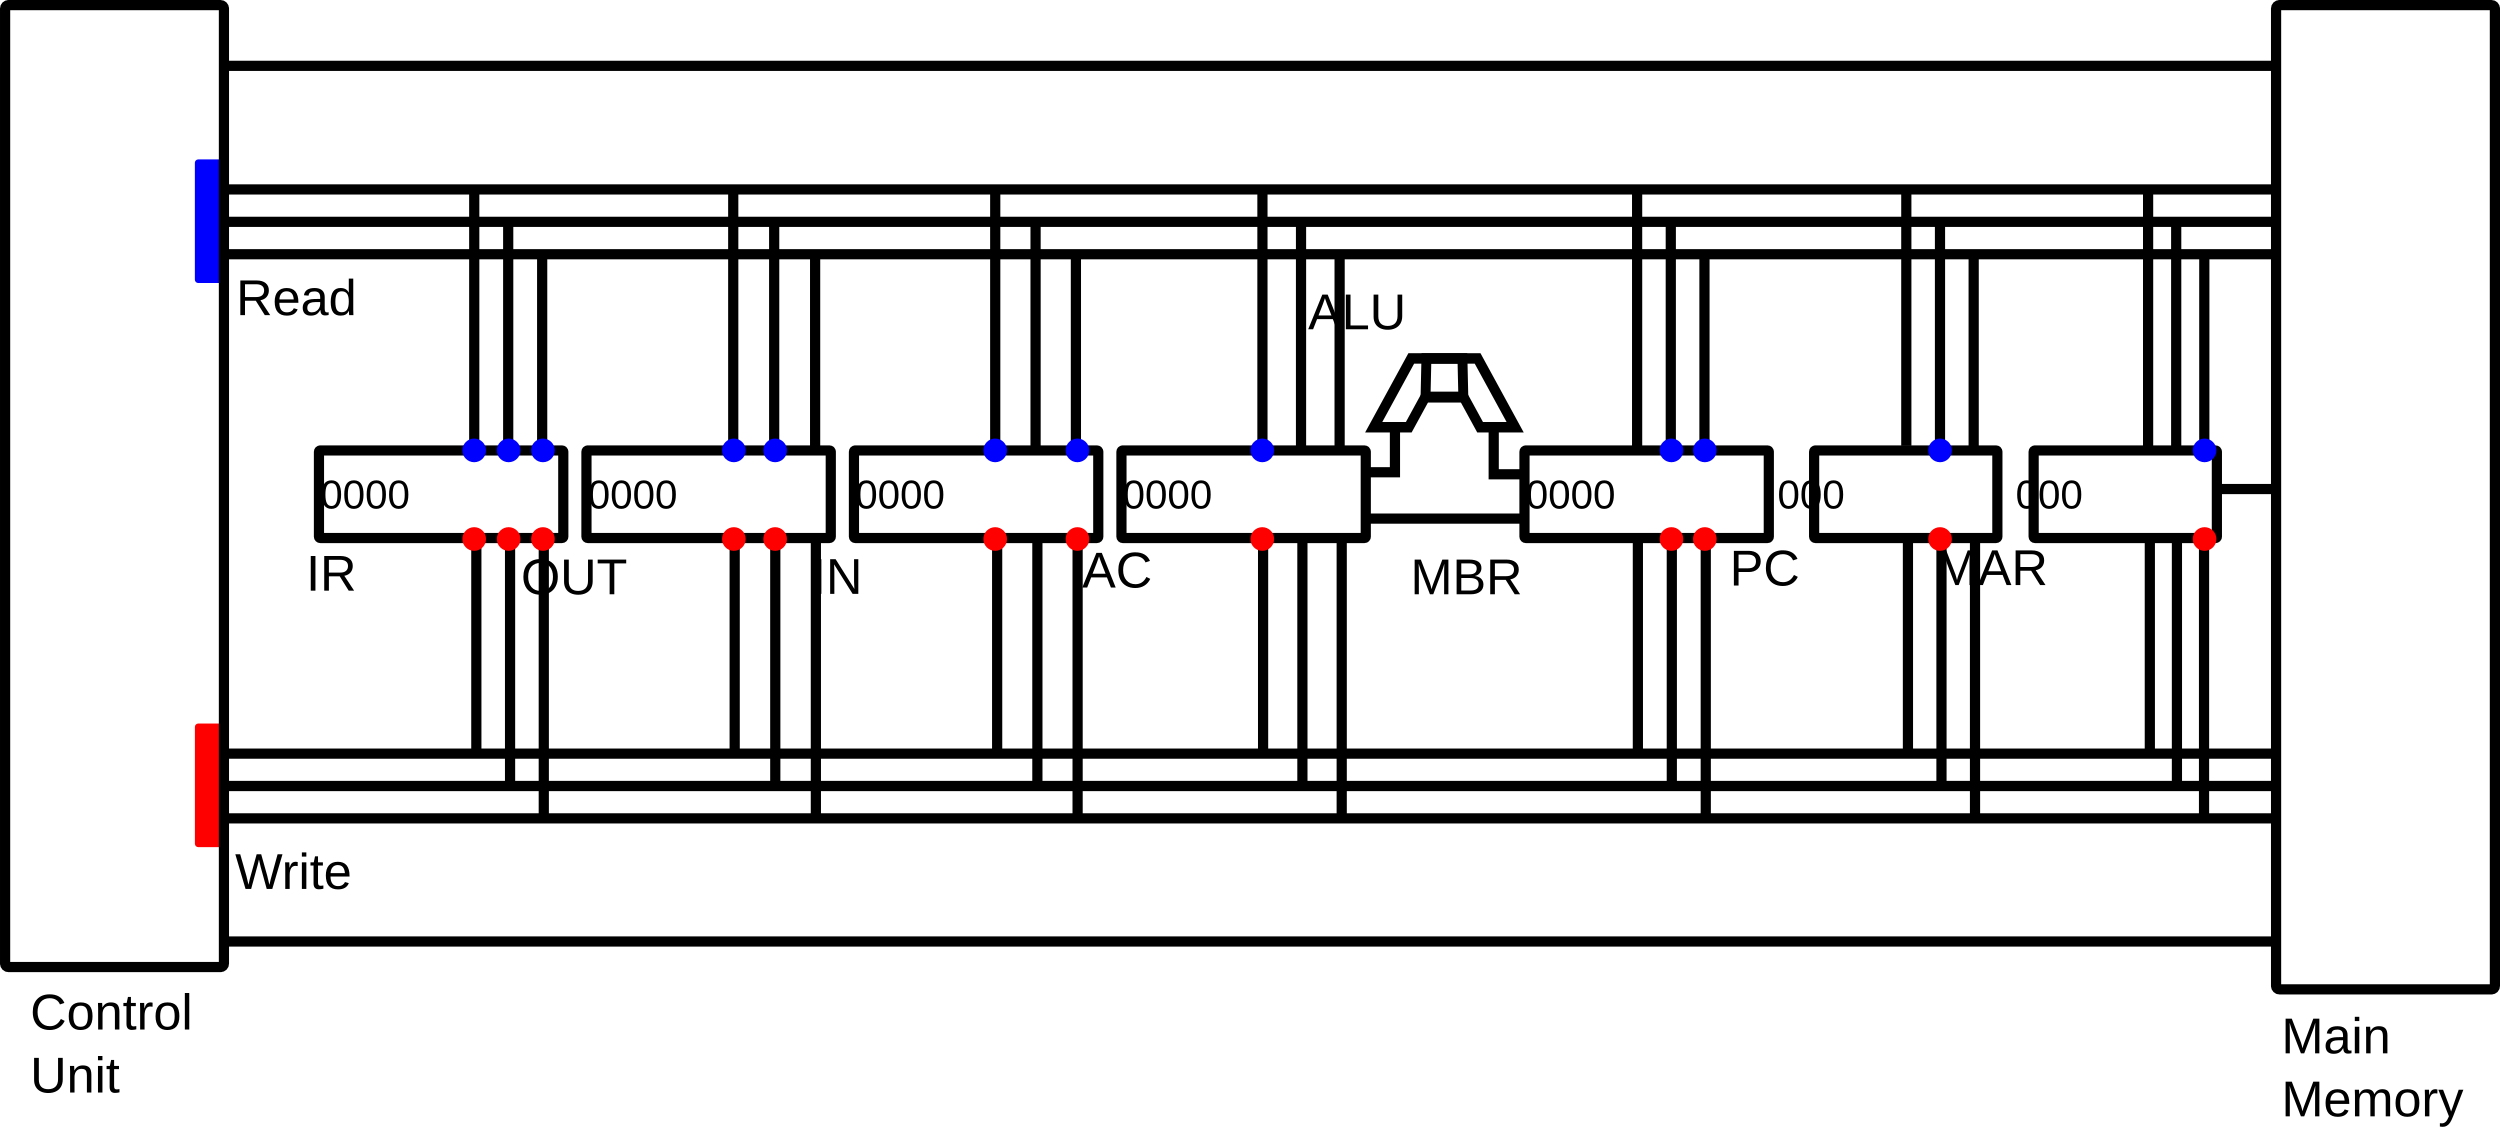
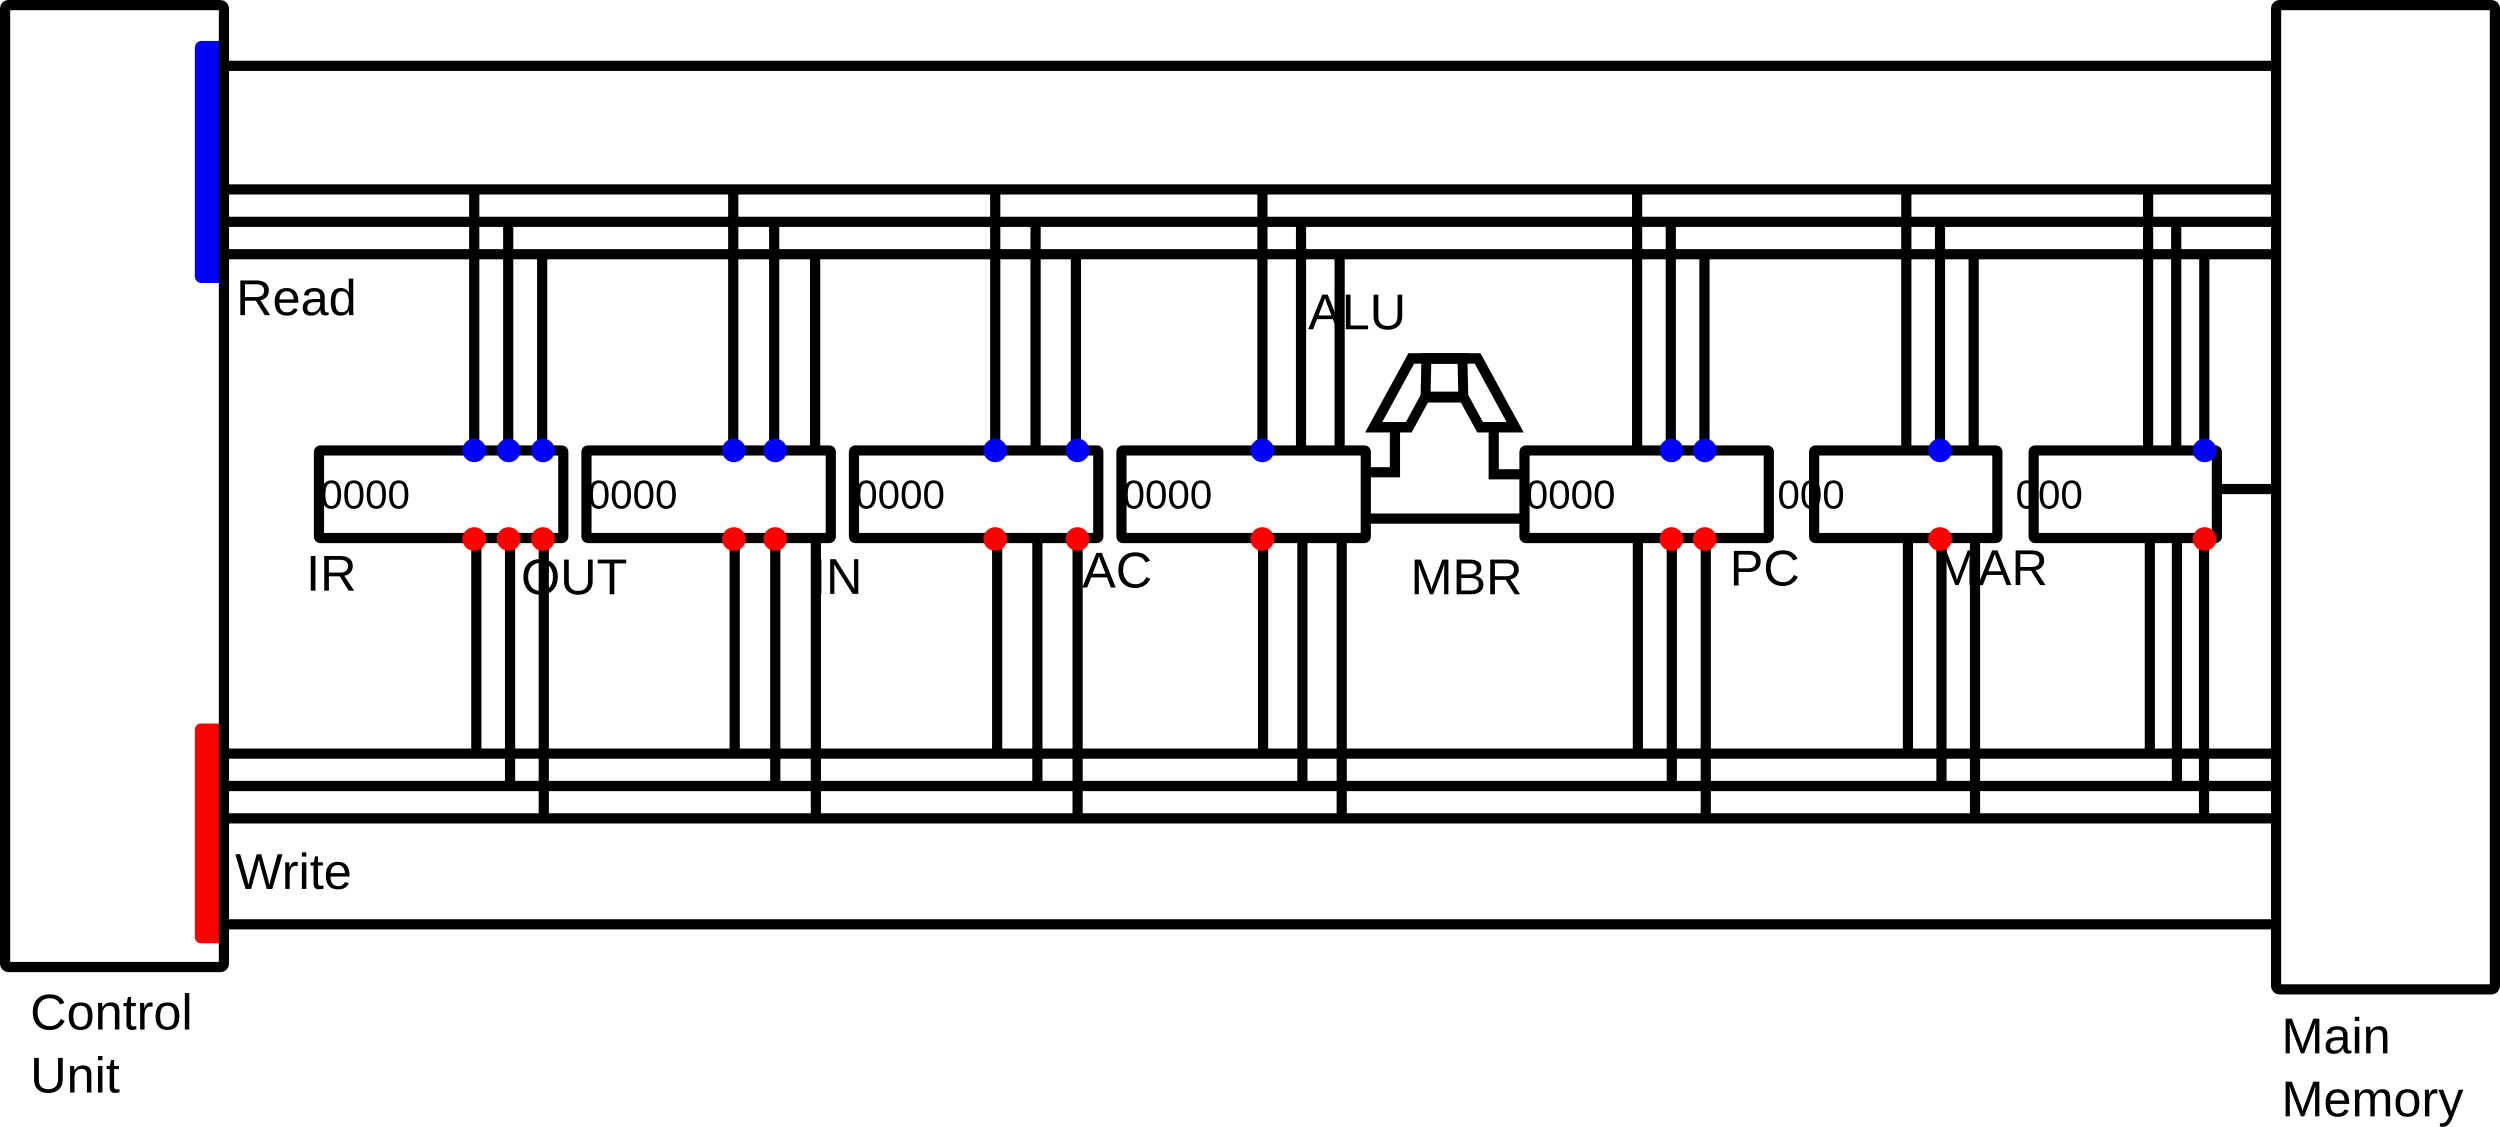
<svg xmlns="http://www.w3.org/2000/svg" version="1.2" width="735.412" height="331.504" id="svg2">
  <defs id="defs4" />
  <g transform="translate(-28.56966,-323.1662)" id="layer1">
    <flowRoot transform="matrix(-1,0,0,1,792.5517,0)" id="flowRoot3087" xml:space="preserve" style="font-size:20px;font-style:normal;font-variant:normal;font-weight:normal;font-stretch:normal;text-align:start;line-height:125%;letter-spacing:0px;word-spacing:0px;writing-mode:lr-tb;text-anchor:start;fill:#000000;fill-opacity:1;stroke:none;font-family:Segoe UI;-inkscape-font-specification:Segoe UI">
      <flowRegion id="flowRegion3089">
        <rect width="178.571" height="54.286" x="280" y="142.362" id="rect3091" />
      </flowRegion>
      <flowPara id="flowPara3093" />
    </flowRoot>
    <text x="641.278" y="495.284" id="text4890" xml:space="preserve" style="font-size:17.784px;font-style:normal;font-variant:normal;font-weight:normal;font-stretch:normal;text-align:center;line-height:125%;letter-spacing:0px;word-spacing:0px;writing-mode:lr-tb;text-anchor:middle;fill:#000000;fill-opacity:1;stroke:none;font-family:Arial;-inkscape-font-specification:Arial">
      <tspan x="641.278" y="495.284" id="tspan4892" style="font-size:14.82px">
        <tspan x="641.278" y="495.284" id="tspan4894" style="font-size:14.82px">MAR</tspan>
      </tspan>
    </text>
    <text x="573.663" y="495.406" id="text4896" xml:space="preserve" style="font-size:17.784px;font-style:normal;font-variant:normal;font-weight:normal;font-stretch:normal;text-align:center;line-height:125%;letter-spacing:0px;word-spacing:0px;writing-mode:lr-tb;text-anchor:middle;fill:#000000;fill-opacity:1;stroke:none;font-family:Segoe UI;-inkscape-font-specification:Segoe UI">
      <tspan x="573.663" y="495.406" id="tspan4898" style="font-size:14.82px;font-style:normal;font-variant:normal;font-weight:normal;font-stretch:normal;font-family:Arial;-inkscape-font-specification:Arial">
        <tspan x="573.663" y="495.406" id="tspan4900" style="font-size:14.82px;font-style:normal;font-variant:normal;font-weight:normal;font-stretch:normal;font-family:Arial;-inkscape-font-specification:Arial">PC</tspan>
      </tspan>
    </text>
    <text x="485.929" y="497.987" id="text4908" xml:space="preserve" style="font-size:17.784px;font-style:normal;font-variant:normal;font-weight:normal;font-stretch:normal;text-align:center;line-height:125%;letter-spacing:0px;word-spacing:0px;writing-mode:lr-tb;text-anchor:middle;fill:#000000;fill-opacity:1;stroke:none;font-family:Segoe UI;-inkscape-font-specification:Segoe UI">
      <tspan x="485.929" y="497.987" id="tspan4910" style="font-size:14.82px;font-style:normal;font-variant:normal;font-weight:normal;font-stretch:normal;font-family:Arial;-inkscape-font-specification:Arial">
        <tspan x="485.929" y="497.987" id="tspan4912" style="font-size:14.82px;font-style:normal;font-variant:normal;font-weight:normal;font-stretch:normal;font-family:Arial;-inkscape-font-specification:Arial">MBR</tspan>
      </tspan>
    </text>
    <text x="383.174" y="496.001" id="text4932" xml:space="preserve" style="font-size:17.784px;font-style:normal;font-variant:normal;font-weight:normal;font-stretch:normal;text-align:center;line-height:125%;letter-spacing:0px;word-spacing:0px;writing-mode:lr-tb;text-anchor:middle;fill:#000000;fill-opacity:1;stroke:none;font-family:Segoe UI;-inkscape-font-specification:Segoe UI">
      <tspan x="383.174" y="496.001" id="tspan4934" style="font-size:14.82px;font-style:normal;font-variant:normal;font-weight:normal;font-stretch:normal;font-family:Arial;-inkscape-font-specification:Arial">
        <tspan x="383.174" y="496.001" id="tspan4936" style="font-size:14.82px;font-style:normal;font-variant:normal;font-weight:normal;font-stretch:normal;font-family:Arial;-inkscape-font-specification:Arial">AC</tspan>
      </tspan>
    </text>
    <text x="301.612" y="497.87" id="text4944" xml:space="preserve" style="font-size:17.784px;font-style:normal;font-variant:normal;font-weight:normal;font-stretch:normal;text-align:center;line-height:125%;letter-spacing:0px;word-spacing:0px;writing-mode:lr-tb;text-anchor:middle;fill:#000000;fill-opacity:1;stroke:none;font-family:Arial;-inkscape-font-specification:Arial">
      <tspan x="301.612" y="497.87" id="tspan4946" style="font-size:14.82px">
        <tspan x="301.612" y="497.87" id="tspan4948" style="font-size:14.82px;font-style:normal;font-variant:normal;font-weight:normal;font-stretch:normal;font-family:Arial;-inkscape-font-specification:Arial">IN</tspan>
      </tspan>
    </text>
    <text x="223.441" y="497.978" id="text4958" xml:space="preserve" style="font-size:17.784px;font-style:normal;font-variant:normal;font-weight:normal;font-stretch:normal;text-align:center;line-height:125%;letter-spacing:0px;word-spacing:0px;writing-mode:lr-tb;text-anchor:middle;fill:#000000;fill-opacity:1;stroke:none;font-family:Segoe UI;-inkscape-font-specification:Segoe UI">
      <tspan x="223.441" y="497.978" id="tspan4960" style="font-size:14.82px;font-style:normal;font-variant:normal;font-weight:normal;font-stretch:normal;font-family:Arial;-inkscape-font-specification:Arial">
        <tspan x="223.441" y="497.978" id="tspan4962" style="font-size:14.82px;font-style:normal;font-variant:normal;font-weight:normal;font-stretch:normal;font-family:Arial;-inkscape-font-specification:Arial">OUT</tspan>
      </tspan>
    </text>
    <text x="152.782" y="496.928" id="text4970" xml:space="preserve" style="font-size:17.784px;font-style:normal;font-variant:normal;font-weight:normal;font-stretch:normal;text-align:center;line-height:125%;letter-spacing:0px;word-spacing:0px;writing-mode:lr-tb;text-anchor:middle;fill:#000000;fill-opacity:1;stroke:none;font-family:Arial;-inkscape-font-specification:Arial">
      <tspan x="152.782" y="496.928" id="tspan4972" style="font-size:14.82px">
        <tspan x="152.782" y="496.928" id="tspan4974" style="font-size:14.82px;font-style:normal;font-variant:normal;font-weight:normal;font-stretch:normal;font-family:Arial;-inkscape-font-specification:Arial">IR</tspan>
      </tspan>
    </text>
    <text x="699.698" y="633.026" id="text4988" xml:space="preserve" style="font-size:14.82px;font-style:normal;font-variant:normal;font-weight:normal;font-stretch:normal;text-align:start;line-height:125%;letter-spacing:0px;word-spacing:0px;writing-mode:lr-tb;text-anchor:start;fill:#000000;fill-opacity:1;stroke:none;font-family:Segoe UI;-inkscape-font-specification:Segoe UI">
      <tspan x="699.698" y="633.026" id="tspan4990" style="font-style:normal;font-variant:normal;font-weight:normal;font-stretch:normal;font-family:Arial;-inkscape-font-specification:Arial">
        <tspan x="699.698" y="633.026" dx="0 0 0 0 0" id="tspan4992" style="font-style:normal;font-variant:normal;font-weight:normal;font-stretch:normal;font-family:Arial;-inkscape-font-specification:Arial">Main</tspan>
      </tspan>
      <tspan x="699.698" y="651.551" id="tspan4996" style="font-style:normal;font-variant:normal;font-weight:normal;font-stretch:normal;font-family:Arial;-inkscape-font-specification:Arial">
        <tspan x="699.698" y="651.551" id="tspan4998" style="font-style:normal;font-variant:normal;font-weight:normal;font-stretch:normal;font-family:Arial;-inkscape-font-specification:Arial">Memory</tspan>
      </tspan>
    </text>
    <text x="37.461" y="626.026" id="text4976" xml:space="preserve" style="font-size:14.82px;font-style:normal;font-variant:normal;font-weight:normal;font-stretch:normal;text-align:start;line-height:125%;letter-spacing:0px;word-spacing:0px;writing-mode:lr-tb;text-anchor:start;fill:#000000;fill-opacity:1;stroke:none;font-family:Segoe UI;-inkscape-font-specification:Segoe UI">
      <tspan x="37.461" y="626.026" id="tspan4978" style="font-style:normal;font-variant:normal;font-weight:normal;font-stretch:normal;font-family:Arial;-inkscape-font-specification:Arial">
        <tspan x="37.461" y="626.026" dx="0 0 0 0 0 0 0 0" id="tspan4980" style="font-style:normal;font-variant:normal;font-weight:normal;font-stretch:normal;font-family:Arial;-inkscape-font-specification:Arial">Control</tspan>
      </tspan>
      <tspan x="37.461" y="644.551" id="tspan4984" style="font-style:normal;font-variant:normal;font-weight:normal;font-stretch:normal;font-family:Arial;-inkscape-font-specification:Arial">
        <tspan x="37.461" y="644.551" id="tspan4986" style="font-style:normal;font-variant:normal;font-weight:normal;font-stretch:normal;font-family:Arial;-inkscape-font-specification:Arial">Unit</tspan>
      </tspan>
    </text>
    <text x="98.046" y="415.876" id="text5006" xml:space="preserve" style="font-size:14.82px;font-style:normal;font-variant:normal;font-weight:normal;font-stretch:normal;text-align:start;line-height:125%;letter-spacing:0px;word-spacing:0px;writing-mode:lr-tb;text-anchor:start;fill:#000000;fill-opacity:1;stroke:none;font-family:Segoe UI;-inkscape-font-specification:Segoe UI">
      <tspan x="98.046" y="415.876" id="tspan5008" style="font-style:normal;font-variant:normal;font-weight:normal;font-stretch:normal;font-family:Arial;-inkscape-font-specification:Arial">
        <tspan x="98.046" y="415.876" id="tspan5010" style="font-style:normal;font-variant:normal;font-weight:normal;font-stretch:normal;font-family:Arial;-inkscape-font-specification:Arial">Read</tspan>
      </tspan>
    </text>
    <text x="97.731" y="584.654" id="text5000" xml:space="preserve" style="font-size:14.82px;font-style:normal;font-variant:normal;font-weight:normal;font-stretch:normal;text-align:start;line-height:125%;letter-spacing:0px;word-spacing:0px;writing-mode:lr-tb;text-anchor:start;fill:#000000;fill-opacity:1;stroke:none;font-family:Segoe UI;-inkscape-font-specification:Segoe UI">
      <tspan x="97.731" y="584.654" id="tspan5002" style="font-style:normal;font-variant:normal;font-weight:normal;font-stretch:normal;font-family:Arial;-inkscape-font-specification:Arial">
        <tspan x="97.731" y="584.654" id="tspan5004" style="font-style:normal;font-variant:normal;font-weight:normal;font-stretch:normal;font-family:Arial;-inkscape-font-specification:Arial">Write</tspan>
      </tspan>
    </text>
    <text x="453.75" y="420.034" id="text4920" xml:space="preserve" style="font-size:17.784px;font-style:normal;font-variant:normal;font-weight:normal;font-stretch:normal;text-align:center;line-height:125%;letter-spacing:0px;word-spacing:0px;writing-mode:lr-tb;text-anchor:middle;fill:#000000;fill-opacity:1;stroke:none;font-family:Segoe UI;-inkscape-font-specification:Segoe UI">
      <tspan x="453.75" y="420.034" id="tspan4922" style="font-size:14.82px;font-style:normal;font-variant:normal;font-weight:normal;font-stretch:normal;font-family:Arial;-inkscape-font-specification:Arial">
        <tspan x="453.75" y="420.034" id="tspan4924" style="font-size:14.82px;font-style:normal;font-variant:normal;font-weight:normal;font-stretch:normal;font-family:Arial;-inkscape-font-specification:Arial">ALU</tspan>
      </tspan>
    </text>
    <path d="m 477.13,475.722 -46.826,0" id="mbr_to_ac_wire" style="fill:none;stroke:#000000;stroke-width:3;stroke-linecap:butt;stroke-linejoin:miter;stroke-miterlimit:4;stroke-opacity:1;stroke-dasharray:none" />
    <path d="m 697.693,467.023 -17.209,0" id="memory_to_mar_wire" style="fill:none;stroke:#000000;stroke-width:3;stroke-linecap:butt;stroke-linejoin:miter;stroke-miterlimit:4;stroke-opacity:1;stroke-dasharray:none" />
    <path d="m 478.143,462.684 -10.177,0 0,-14.86" id="mbr_to_alu_wire" style="fill:none;stroke:#000000;stroke-width:3;stroke-linecap:butt;stroke-linejoin:miter;stroke-miterlimit:4;stroke-opacity:1;stroke-dasharray:none" />
    <path d="m 430.047,462.088 8.869,0 0,-13.881" id="ac_to_alu_wire" style="fill:none;stroke:#000000;stroke-width:3;stroke-linecap:butt;stroke-linejoin:miter;stroke-miterlimit:4;stroke-opacity:1;stroke-dasharray:none" />
    <g transform="matrix(0,-0.7410008,-0.7410008,0,785.7604,744.9224)" id="data_bus" style="opacity:0">
      <rect width="17.143" height="819.643" ry="0.925" x="527.857" y="117.719" id="rect4140" style="color:#000000;fill:#338000;fill-opacity:1;stroke:none;stroke-width:0.368;marker:none;visibility:visible;display:inline;overflow:visible;enable-background:accumulate" />
      <rect width="17.143" height="157.217" ry="0.177" x="184.908" y="-531.41" transform="matrix(0,1,-1,0,0,0)" id="rect4140-0" style="color:#000000;fill:#338000;fill-opacity:1;stroke:none;stroke-width:0.368;marker:none;visibility:visible;display:inline;overflow:visible;enable-background:accumulate" />
      <rect width="17.143" height="168.329" ry="0.19" x="552.857" y="-541.764" transform="matrix(0,1,-1,0,0,0)" id="rect4140-0-8" style="color:#000000;fill:#338000;fill-opacity:1;stroke:none;stroke-width:0.368;marker:none;visibility:visible;display:inline;overflow:visible;enable-background:accumulate" />
      <rect width="17.143" height="154.187" ry="0.174" x="855.902" y="-542.269" transform="matrix(0,1,-1,0,0,0)" id="rect4140-0-8-72" style="color:#000000;fill:#338000;fill-opacity:1;stroke:none;stroke-width:0.368;marker:none;visibility:visible;display:inline;overflow:visible;enable-background:accumulate" />
      <rect width="17.143" height="173.38" ry="0.196" x="391.232" y="-542.774" transform="matrix(0,1,-1,0,0,0)" id="rect4140-0-8-722" style="color:#000000;fill:#338000;fill-opacity:1;stroke:none;stroke-width:0.368;marker:none;visibility:visible;display:inline;overflow:visible;enable-background:accumulate" />
    </g>
    <g transform="matrix(0,-0.7410008,-0.7410008,0,785.7604,744.9224)" id="control_read_bus_3" style="stroke-width:4.049;stroke-miterlimit:4;stroke-dasharray:none">
      <path d="m 468.257,118.214 0,814.288" id="path3235-1" style="fill:none;stroke:#000000;stroke-width:4.049;stroke-linecap:butt;stroke-linejoin:miter;stroke-miterlimit:4;stroke-opacity:1;stroke-dasharray:none" />
      <path d="m 390.731,146.777 77.475,0" id="path3983" style="fill:none;stroke:#000000;stroke-width:4.049;stroke-linecap:butt;stroke-linejoin:miter;stroke-miterlimit:4;stroke-opacity:1;stroke-dasharray:none" />
      <path d="m 390.755,490.043 77.446,0" id="path3989-4" style="fill:none;stroke:#000000;stroke-width:4.049;stroke-linecap:butt;stroke-linejoin:miter;stroke-miterlimit:4;stroke-opacity:1;stroke-dasharray:none" />
      <path d="m 390.705,238.335 77.512,0" id="path3983-4" style="fill:none;stroke:#000000;stroke-width:4.049;stroke-linecap:butt;stroke-linejoin:miter;stroke-miterlimit:4;stroke-opacity:1;stroke-dasharray:none" />
      <path d="m 391.409,594.73 77.269,0" id="path3989-4-6" style="fill:none;stroke:#000000;stroke-width:4.049;stroke-linecap:butt;stroke-linejoin:miter;stroke-miterlimit:4;stroke-opacity:1;stroke-dasharray:none" />
      <path d="m 390.611,698.259 78.067,0" id="path3989-4-2" style="fill:none;stroke:#000000;stroke-width:4.049;stroke-linecap:butt;stroke-linejoin:miter;stroke-miterlimit:4;stroke-opacity:1;stroke-dasharray:none" />
      <path d="m 390.259,806.617 78.419,0" id="path3989-4-4" style="fill:none;stroke:#000000;stroke-width:4.049;stroke-linecap:butt;stroke-linejoin:miter;stroke-miterlimit:4;stroke-opacity:1;stroke-dasharray:none" />
      <path d="m 390.463,345.205 78.128,0" id="path3989-4-61" style="fill:none;stroke:#000000;stroke-width:4.049;stroke-linecap:butt;stroke-linejoin:miter;stroke-miterlimit:4;stroke-opacity:1;stroke-dasharray:none" />
    </g>
    <g transform="matrix(0,-0.7410008,-0.7410008,0,785.7604,744.9224)" id="control_read_bus_2" style="stroke-width:4.049;stroke-miterlimit:4;stroke-dasharray:none">
      <path d="m 481.114,118.57 0,813.932" id="path3235-9-9" style="fill:none;stroke:#000000;stroke-width:4.049;stroke-linecap:butt;stroke-linejoin:miter;stroke-miterlimit:4;stroke-opacity:1;stroke-dasharray:none" />
      <path d="m 391.204,157.933 89.628,0" id="path3985" style="fill:none;stroke:#000000;stroke-width:4.049;stroke-linecap:butt;stroke-linejoin:miter;stroke-miterlimit:4;stroke-opacity:1;stroke-dasharray:none" />
      <path d="m 390.979,505.363 89.911,0" id="path3991-7" style="fill:none;stroke:#000000;stroke-width:4.049;stroke-linecap:butt;stroke-linejoin:miter;stroke-miterlimit:4;stroke-opacity:1;stroke-dasharray:none" />
      <path d="m 391.519,251.705 89.324,0" id="path3985-9" style="fill:none;stroke:#000000;stroke-width:4.049;stroke-linecap:butt;stroke-linejoin:miter;stroke-miterlimit:4;stroke-opacity:1;stroke-dasharray:none" />
      <path d="m 390.61,610.745 90.757,0" id="path3991-7-8" style="fill:none;stroke:#000000;stroke-width:4.049;stroke-linecap:butt;stroke-linejoin:miter;stroke-miterlimit:4;stroke-opacity:1;stroke-dasharray:none" />
      <path d="m 391.639,714.512 89.366,0" id="path3991-7-6" style="fill:none;stroke:#000000;stroke-width:4.049;stroke-linecap:butt;stroke-linejoin:miter;stroke-miterlimit:4;stroke-opacity:1;stroke-dasharray:none" />
      <path d="m 391,820.1 90.367,0" id="path3991-7-9" style="fill:none;stroke:#000000;stroke-width:4.049;stroke-linecap:butt;stroke-linejoin:miter;stroke-miterlimit:4;stroke-opacity:1;stroke-dasharray:none" />
      <path d="m 390.346,358.572 90.933,0" id="path3991-7-0" style="fill:none;stroke:#000000;stroke-width:4.049;stroke-linecap:butt;stroke-linejoin:miter;stroke-miterlimit:4;stroke-opacity:1;stroke-dasharray:none" />
    </g>
    <g transform="matrix(0,-0.7410008,-0.7410008,0,785.7604,744.9224)" id="control_read_bus_1" style="stroke-width:4.049;stroke-miterlimit:4;stroke-dasharray:none">
      <path d="m 493.971,118.633 0,813.989" id="path3235-9-3-4" style="fill:none;stroke:#000000;stroke-width:4.049;stroke-linecap:butt;stroke-linejoin:miter;stroke-miterlimit:4;stroke-opacity:1;stroke-dasharray:none" />
      <path d="m 390.321,169.088 103.623,0" id="path3987" style="fill:none;stroke:#000000;stroke-width:4.049;stroke-linecap:butt;stroke-linejoin:miter;stroke-miterlimit:4;stroke-opacity:1;stroke-dasharray:none" />
      <path d="m 390.268,520.682 103.481,0" id="path3993-4" style="fill:none;stroke:#000000;stroke-width:4.049;stroke-linecap:butt;stroke-linejoin:miter;stroke-miterlimit:4;stroke-opacity:1;stroke-dasharray:none" />
      <path d="m 392.175,265.075 101.779,0" id="path3987-2" style="fill:none;stroke:#000000;stroke-width:4.049;stroke-linecap:butt;stroke-linejoin:miter;stroke-miterlimit:4;stroke-opacity:1;stroke-dasharray:none" />
      <path d="m 391.427,626.759 102.799,0" id="path3993-4-9" style="fill:none;stroke:#000000;stroke-width:4.049;stroke-linecap:butt;stroke-linejoin:miter;stroke-miterlimit:4;stroke-opacity:1;stroke-dasharray:none" />
      <path d="m 391.696,730.766 102.53,0" id="path3993-4-6" style="fill:none;stroke:#000000;stroke-width:4.049;stroke-linecap:butt;stroke-linejoin:miter;stroke-miterlimit:4;stroke-opacity:1;stroke-dasharray:none" />
      <path d="m 390.958,833.582 103.268,0" id="path3993-4-5" style="fill:none;stroke:#000000;stroke-width:4.049;stroke-linecap:butt;stroke-linejoin:miter;stroke-miterlimit:4;stroke-opacity:1;stroke-dasharray:none" />
      <path d="m 390.001,371.94 104.138,0" id="path3993-4-61" style="fill:none;stroke:#000000;stroke-width:4.049;stroke-linecap:butt;stroke-linejoin:miter;stroke-miterlimit:4;stroke-opacity:1;stroke-dasharray:none" />
    </g>
    <g transform="matrix(0,-0.7410008,-0.7410008,0,785.7604,641.1823)" id="control_write_bus_3" style="stroke-width:4.049;stroke-miterlimit:4;stroke-dasharray:none">
      <path d="m 104.286,117.005 0,815.68" id="path3235" style="fill:none;stroke:#000000;stroke-width:4.049;stroke-linecap:butt;stroke-linejoin:miter;stroke-miterlimit:4;stroke-opacity:1;stroke-dasharray:none" />
      <path d="m 215.525,146.884 -111.239,0" id="path3467" style="fill:none;stroke:#000000;stroke-width:4.049;stroke-linecap:butt;stroke-linejoin:miter;stroke-miterlimit:4;stroke-opacity:1;stroke-dasharray:none" />
      <path d="m 215.163,344.692 -110.598,0" id="path3467-63" style="fill:none;stroke:#000000;stroke-width:4.049;stroke-linecap:butt;stroke-linejoin:miter;stroke-miterlimit:4;stroke-opacity:1;stroke-dasharray:none" />
      <path d="m 216.084,237.801 -111.744,0" id="path3467-5" style="fill:none;stroke:#000000;stroke-width:4.049;stroke-linecap:butt;stroke-linejoin:miter;stroke-miterlimit:4;stroke-opacity:1;stroke-dasharray:none" />
      <path d="m 215.13,489.21 -110.093,0" id="path3467-63-7" style="fill:none;stroke:#000000;stroke-width:4.049;stroke-linecap:butt;stroke-linejoin:miter;stroke-miterlimit:4;stroke-opacity:1;stroke-dasharray:none" />
      <path d="m 216.127,594.058 -111.09,0" id="path3467-63-1" style="fill:none;stroke:#000000;stroke-width:4.049;stroke-linecap:butt;stroke-linejoin:miter;stroke-miterlimit:4;stroke-opacity:1;stroke-dasharray:none" />
      <path d="m 216.124,697.962 -111.592,0" id="path3467-63-77" style="fill:none;stroke:#000000;stroke-width:4.049;stroke-linecap:butt;stroke-linejoin:miter;stroke-miterlimit:4;stroke-opacity:1;stroke-dasharray:none" />
      <path d="m 216.419,805.976 -112.392,0" id="path3467-63-3" style="fill:none;stroke:#000000;stroke-width:4.049;stroke-linecap:butt;stroke-linejoin:miter;stroke-miterlimit:4;stroke-opacity:1;stroke-dasharray:none" />
    </g>
    <g transform="matrix(0,-0.7410008,-0.7410008,0,785.7604,641.1823)" id="control_write_bus_2" style="stroke-width:4.049;stroke-miterlimit:4;stroke-dasharray:none">
      <path d="m 117.143,117.005 0,815.68" id="path3235-9" style="fill:none;stroke:#000000;stroke-width:4.049;stroke-linecap:butt;stroke-linejoin:miter;stroke-miterlimit:4;stroke-opacity:1;stroke-dasharray:none" />
      <path d="m 215.816,157.643 -98.557,0" id="path3469" style="fill:none;stroke:#000000;stroke-width:4.049;stroke-linecap:butt;stroke-linejoin:miter;stroke-miterlimit:4;stroke-opacity:1;stroke-dasharray:none" />
      <path d="m 215.867,358.166 -98.415,0" id="path3469-2" style="fill:none;stroke:#000000;stroke-width:4.049;stroke-linecap:butt;stroke-linejoin:miter;stroke-miterlimit:4;stroke-opacity:1;stroke-dasharray:none" />
      <path d="m 215.529,251.115 -98.216,0" id="path3469-9" style="fill:none;stroke:#000000;stroke-width:4.049;stroke-linecap:butt;stroke-linejoin:miter;stroke-miterlimit:4;stroke-opacity:1;stroke-dasharray:none" />
      <path d="m 215.834,504.817 -97.91,0" id="path3469-2-7" style="fill:none;stroke:#000000;stroke-width:4.049;stroke-linecap:butt;stroke-linejoin:miter;stroke-miterlimit:4;stroke-opacity:1;stroke-dasharray:none" />
      <path d="m 215.998,610.026 -98.074,0" id="path3469-2-5" style="fill:none;stroke:#000000;stroke-width:4.049;stroke-linecap:butt;stroke-linejoin:miter;stroke-miterlimit:4;stroke-opacity:1;stroke-dasharray:none" />
      <path d="m 216.677,714.076 -99.258,0" id="path3469-2-6" style="fill:none;stroke:#000000;stroke-width:4.049;stroke-linecap:butt;stroke-linejoin:miter;stroke-miterlimit:4;stroke-opacity:1;stroke-dasharray:none" />
      <path d="m 215.785,819.364 -98.871,0" id="path3469-2-65" style="fill:none;stroke:#000000;stroke-width:4.049;stroke-linecap:butt;stroke-linejoin:miter;stroke-miterlimit:4;stroke-opacity:1;stroke-dasharray:none" />
    </g>
    <g transform="matrix(0,-0.7410008,-0.7410008,0,785.7604,641.1823)" id="control_write_bus_1" style="stroke-width:4.049;stroke-miterlimit:4;stroke-dasharray:none">
      <path d="m 130,117.005 0,815.8" id="path3235-9-3" style="fill:none;stroke:#000000;stroke-width:4.049;stroke-linecap:butt;stroke-linejoin:miter;stroke-miterlimit:4;stroke-opacity:1;stroke-dasharray:none" />
      <path d="m 216.293,168.401 -86.295,0" id="path3471" style="fill:none;stroke:#000000;stroke-width:4.049;stroke-linecap:butt;stroke-linejoin:miter;stroke-miterlimit:4;stroke-opacity:1;stroke-dasharray:none" />
      <path d="m 216.035,371.639 -85.456,0" id="path3471-06" style="fill:none;stroke:#000000;stroke-width:4.049;stroke-linecap:butt;stroke-linejoin:miter;stroke-miterlimit:4;stroke-opacity:1;stroke-dasharray:none" />
      <path d="m 215.665,264.429 -85.614,0" id="path3471-4" style="fill:none;stroke:#000000;stroke-width:4.049;stroke-linecap:butt;stroke-linejoin:miter;stroke-miterlimit:4;stroke-opacity:1;stroke-dasharray:none" />
      <path d="m 217.529,520.424 -86.478,0" id="path3471-06-1" style="fill:none;stroke:#000000;stroke-width:4.049;stroke-linecap:butt;stroke-linejoin:miter;stroke-miterlimit:4;stroke-opacity:1;stroke-dasharray:none" />
      <path d="m 215.472,625.994 -84.421,0" id="path3471-06-9" style="fill:none;stroke:#000000;stroke-width:4.049;stroke-linecap:butt;stroke-linejoin:miter;stroke-miterlimit:4;stroke-opacity:1;stroke-dasharray:none" />
      <path d="m 216.106,730.191 -85.56,0" id="path3471-06-7" style="fill:none;stroke:#000000;stroke-width:4.049;stroke-linecap:butt;stroke-linejoin:miter;stroke-miterlimit:4;stroke-opacity:1;stroke-dasharray:none" />
      <path d="m 215.928,832.752 -85.887,0" id="path3471-06-6" style="fill:none;stroke:#000000;stroke-width:4.049;stroke-linecap:butt;stroke-linejoin:miter;stroke-miterlimit:4;stroke-opacity:1;stroke-dasharray:none" />
    </g>
    <g transform="matrix(-0.4192523,0,0,0.4192523,755.0092,391.3355)" id="g3585">
      <rect width="128.571" height="61.429" ry="0.923" x="177.249" y="153.469" id="mar_register" style="color:#000000;fill:none;stroke:#000000;stroke-width:7.156;stroke-miterlimit:4;stroke-dasharray:none;marker:none;visibility:visible;display:inline;overflow:visible;enable-background:accumulate" />
      <text x="-241.331" y="194.173" transform="scale(-1,1)" id="mar_register_text" xml:space="preserve" style="font-size:20px;font-style:normal;font-variant:normal;font-weight:normal;font-stretch:normal;text-align:center;line-height:125%;letter-spacing:0px;word-spacing:0px;writing-mode:lr-tb;text-anchor:middle;fill:#000000;fill-opacity:1;stroke:none;font-family:Segoe UI;-inkscape-font-specification:Segoe UI">
        <tspan x="-241.331" y="194.173" id="tspan4886" style="font-size:28.279px;font-style:normal;font-variant:normal;font-weight:normal;font-stretch:normal;font-family:Arial;-inkscape-font-specification:Arial">
          <tspan x="-241.331" y="194.173" id="tspan4888" style="font-size:28.279px;font-style:normal;font-variant:normal;font-weight:normal;font-stretch:normal;font-family:Arial;-inkscape-font-specification:Arial">000</tspan>
        </tspan>
      </text>
    </g>
    <g transform="matrix(-0.4192523,0,0,0.4192523,690.4363,349.3435)" id="g5489">
      <rect width="128.571" height="61.429" ry="0.923" x="177.249" y="253.628" id="pc_register" style="color:#000000;fill:none;stroke:#000000;stroke-width:7.156;stroke-miterlimit:4;stroke-dasharray:none;marker:none;visibility:visible;display:inline;overflow:visible;enable-background:accumulate" />
      <g transform="translate(16.16351,0)" id="g3592">
        <text x="-225.168" y="294.333" transform="scale(-1,1)" id="pc_register_text" xml:space="preserve" style="font-size:20px;font-style:normal;font-variant:normal;font-weight:normal;font-stretch:normal;text-align:center;line-height:125%;letter-spacing:0px;word-spacing:0px;writing-mode:lr-tb;text-anchor:middle;fill:#000000;fill-opacity:1;stroke:none;font-family:Segoe UI;-inkscape-font-specification:Segoe UI">
          <tspan x="-225.168" y="294.333" id="tspan4904" style="font-size:28.279px;font-style:normal;font-variant:normal;font-weight:normal;font-stretch:normal;font-family:Arial;-inkscape-font-specification:Arial">
            <tspan x="-225.168" y="294.333" id="tspan4906" style="font-size:28.279px;font-style:normal;font-variant:normal;font-weight:normal;font-stretch:normal;font-family:Arial;-inkscape-font-specification:Arial">000</tspan>
          </tspan>
        </text>
      </g>
    </g>
    <g transform="matrix(-0.4192523,0,0,0.4192523,614.2191,307.3514)" id="gmbr">
      <rect width="171.429" height="61.429" ry="0.923" x="155.82" y="353.788" id="mbr_register" style="color:#000000;fill:none;stroke:#000000;stroke-width:7.156;stroke-miterlimit:4;stroke-dasharray:none;marker:none;visibility:visible;display:inline;overflow:visible;enable-background:accumulate" />
      <text x="-241.331" y="394.492" transform="scale(-1,1)" id="mbr_register_text" xml:space="preserve" style="font-size:20px;font-style:normal;font-variant:normal;font-weight:normal;font-stretch:normal;text-align:center;line-height:125%;letter-spacing:0px;word-spacing:0px;writing-mode:lr-tb;text-anchor:middle;fill:#000000;fill-opacity:1;stroke:none;font-family:Segoe UI;-inkscape-font-specification:Segoe UI">
        <tspan x="-241.331" y="394.492" id="tspan4916" style="font-size:28.279px;font-style:normal;font-variant:normal;font-weight:normal;font-stretch:normal;font-family:Arial;-inkscape-font-specification:Arial">
          <tspan x="-241.331" y="394.492" id="tspan4918" style="font-size:28.279px;font-style:normal;font-variant:normal;font-weight:normal;font-stretch:normal;font-family:Arial;-inkscape-font-specification:Arial">0000</tspan>
        </tspan>
      </text>
    </g>
    <g transform="matrix(-0.4192523,0,0,0.4192523,495.6589,239.6053)" id="gac">
      <rect width="171.429" height="61.429" ry="0.923" x="155.82" y="515.376" id="ac_register" style="color:#000000;fill:none;stroke:#000000;stroke-width:7.156;stroke-miterlimit:4;stroke-dasharray:none;marker:none;visibility:visible;display:inline;overflow:visible;enable-background:accumulate" />
      <text x="-241.438" y="556.08" transform="scale(-1,1)" id="ac_register_text" xml:space="preserve" style="font-size:20px;font-style:normal;font-variant:normal;font-weight:normal;font-stretch:normal;text-align:center;line-height:125%;letter-spacing:0px;word-spacing:0px;writing-mode:lr-tb;text-anchor:middle;fill:#000000;fill-opacity:1;stroke:none;font-family:Segoe UI;-inkscape-font-specification:Segoe UI">
        <tspan x="-241.438" y="556.08" id="tspan4928" style="font-size:28.279px;font-style:normal;font-variant:normal;font-weight:normal;font-stretch:normal;font-family:Arial;-inkscape-font-specification:Arial">
          <tspan x="-241.438" y="556.08" id="tspan4930" style="font-size:28.279px;font-style:normal;font-variant:normal;font-weight:normal;font-stretch:normal;font-family:Arial;-inkscape-font-specification:Arial">0000</tspan>
        </tspan>
      </text>
    </g>
    <g transform="matrix(-0.4192523,0,0,0.4192523,416.9717,197.6132)" id="gin">
      <rect width="171.429" height="61.429" ry="0.923" x="155.82" y="615.535" id="in_register" style="color:#000000;fill:none;stroke:#000000;stroke-width:7.156;stroke-miterlimit:4;stroke-dasharray:none;marker:none;visibility:visible;display:inline;overflow:visible;enable-background:accumulate" />
      <text x="-241.331" y="656.239" transform="scale(-1,1)" id="in_register_text" xml:space="preserve" style="font-size:20px;font-style:normal;font-variant:normal;font-weight:normal;font-stretch:normal;text-align:center;line-height:125%;letter-spacing:0px;word-spacing:0px;writing-mode:lr-tb;text-anchor:middle;fill:#000000;fill-opacity:1;stroke:none;font-family:Segoe UI;-inkscape-font-specification:Segoe UI">
        <tspan x="-241.331" y="656.239" id="tspan4940" style="font-size:28.279px;font-style:normal;font-variant:normal;font-weight:normal;font-stretch:normal;font-family:Arial;-inkscape-font-specification:Arial">
          <tspan x="-241.331" y="656.239" id="tspan4942" style="font-size:28.279px;font-style:normal;font-variant:normal;font-weight:normal;font-stretch:normal;font-family:Arial;-inkscape-font-specification:Arial">0000</tspan>
        </tspan>
      </text>
    </g>
    <g transform="matrix(-0.4192523,0,0,0.4192523,338.2845,155.6212)" id="gout">
      <rect width="171.429" height="61.429" ry="0.923" x="155.82" y="715.694" id="out_register" style="color:#000000;fill:none;stroke:#000000;stroke-width:7.156;stroke-miterlimit:4;stroke-dasharray:none;marker:none;visibility:visible;display:inline;overflow:visible;enable-background:accumulate" />
      <text x="-241.331" y="756.399" transform="scale(-1,1)" id="out_register_text" xml:space="preserve" style="font-size:20px;font-style:normal;font-variant:normal;font-weight:normal;font-stretch:normal;text-align:center;line-height:125%;letter-spacing:0px;word-spacing:0px;writing-mode:lr-tb;text-anchor:middle;fill:#000000;fill-opacity:1;stroke:none;font-family:Segoe UI;-inkscape-font-specification:Segoe UI">
        <tspan x="-241.331" y="756.399" id="tspan4954" style="font-size:28.279px;font-style:normal;font-variant:normal;font-weight:normal;font-stretch:normal;font-family:Arial;-inkscape-font-specification:Arial">
          <tspan x="-241.331" y="756.399" id="tspan4956" style="font-size:28.279px;font-style:normal;font-variant:normal;font-weight:normal;font-stretch:normal;font-family:Arial;-inkscape-font-specification:Arial">0000</tspan>
        </tspan>
      </text>
    </g>
    <g transform="matrix(-0.4192523,0,0,0.4192523,259.5972,113.6291)" id="gir">
      <rect width="171.429" height="61.429" ry="0.923" x="155.82" y="815.854" id="ir_register" style="color:#000000;fill:none;stroke:#000000;stroke-width:7.156;stroke-miterlimit:4;stroke-dasharray:none;marker:none;visibility:visible;display:inline;overflow:visible;enable-background:accumulate" />
      <text x="-241.331" y="856.558" transform="scale(-1,1)" id="ir_register_text" xml:space="preserve" style="font-size:20px;font-style:normal;font-variant:normal;font-weight:normal;font-stretch:normal;text-align:center;line-height:125%;letter-spacing:0px;word-spacing:0px;writing-mode:lr-tb;text-anchor:middle;fill:#000000;fill-opacity:1;stroke:none;font-family:Segoe UI;-inkscape-font-specification:Segoe UI">
        <tspan x="-241.331" y="856.558" id="tspan4966" style="font-size:28.279px;font-style:normal;font-variant:normal;font-weight:normal;font-stretch:normal;font-family:Arial;-inkscape-font-specification:Arial">
          <tspan x="-241.331" y="856.558" id="tspan4968" style="font-size:28.279px;font-style:normal;font-variant:normal;font-weight:normal;font-stretch:normal;font-family:Arial;-inkscape-font-specification:Arial">0000</tspan>
        </tspan>
      </text>
    </g>
    <g transform="matrix(0.2521415,0,0,-0.266723,477.1107,570.4987)" id="alu" style="fill:none;stroke:#000000;stroke-width:11.568;stroke-miterlimit:4;stroke-dasharray:none">
      <path d="m -71.721,489.374 -44.447,0 -19.208,-33.269 -40.896,0 43.821,75.9 59.719,0 z" id="path3392" style="fill:none;stroke:#000000;stroke-width:11.568;stroke-miterlimit:4;stroke-dasharray:none" />
      <path d="m -115.795,489.374 44.447,0 19.208,-33.269 40.896,0 -43.821,75.9 -59.719,0 z" id="path3392-7" style="fill:none;stroke:#000000;stroke-width:11.568;stroke-miterlimit:4;stroke-dasharray:none" />
    </g>
    <path d="m 131.607,127.236 a 3.482,3.482 0 1 1 -6.964,0 3.482,3.482 0 1 1 6.964,0 z" transform="translate(39.93574,328.4162)" id="path4291" style="fill:#0000ff;stroke:none" />
    <path d="m 131.607,127.236 a 3.482,3.482 0 1 1 -6.964,0 3.482,3.482 0 1 1 6.964,0 z" transform="translate(50.06966,328.4162)" id="path4291-5" style="fill:#0000ff;stroke:none" />
    <path d="m 131.607,127.236 a 3.482,3.482 0 1 1 -6.964,0 3.482,3.482 0 1 1 6.964,0 z" transform="translate(60.15895,328.4162)" id="path4291-3" style="fill:#0000ff;stroke:none" />
    <path d="m 131.607,127.236 a 3.482,3.482 0 1 1 -6.964,0 3.482,3.482 0 1 1 6.964,0 z" transform="translate(39.93574,354.4877)" id="path4291-56" style="fill:#ff0000;stroke:none" />
    <path d="m 131.607,127.236 a 3.482,3.482 0 1 1 -6.964,0 3.482,3.482 0 1 1 6.964,0 z" transform="translate(50.06966,354.4877)" id="path4291-2" style="fill:#ff0000;stroke:none" />
    <path d="m 131.607,127.236 a 3.482,3.482 0 1 1 -6.964,0 3.482,3.482 0 1 1 6.964,0 z" transform="translate(60.15895,354.4877)" id="path4291-9" style="fill:#ff0000;stroke:none" />
    <path d="m 131.607,127.236 a 3.482,3.482 0 1 1 -6.964,0 3.482,3.482 0 1 1 6.964,0 z" transform="translate(116.3197,328.4162)" id="path4291-1" style="fill:#0000ff;stroke:none" />
    <path d="m 131.607,127.236 a 3.482,3.482 0 1 1 -6.964,0 3.482,3.482 0 1 1 6.964,0 z" transform="translate(128.4625,328.4162)" id="path4291-27" style="fill:#0000ff;stroke:none" />
    <path d="m 131.607,127.236 a 3.482,3.482 0 1 1 -6.964,0 3.482,3.482 0 1 1 6.964,0 z" transform="translate(116.3197,354.4877)" id="path4291-0" style="fill:#ff0000;stroke:none" />
    <path d="m 131.607,127.236 a 3.482,3.482 0 1 1 -6.964,0 3.482,3.482 0 1 1 6.964,0 z" transform="translate(128.4625,354.4877)" id="path4291-93" style="fill:#ff0000;stroke:none" />
    <path d="m 131.607,127.236 a 3.482,3.482 0 1 1 -6.964,0 3.482,3.482 0 1 1 6.964,0 z" transform="translate(193.1947,328.4162)" id="path4291-6" style="fill:#0000ff;stroke:none" />
    <path d="m 131.607,127.236 a 3.482,3.482 0 1 1 -6.964,0 3.482,3.482 0 1 1 6.964,0 z" transform="translate(193.1947,354.4877)" id="path4291-06" style="fill:#ff0000;stroke:none" />
    <path d="m 131.607,127.236 a 3.482,3.482 0 1 1 -6.964,0 3.482,3.482 0 1 1 6.964,0 z" transform="translate(217.3911,354.4877)" id="path4291-26" style="fill:#ff0000;stroke:none" />
    <path d="m 131.607,127.236 a 3.482,3.482 0 1 1 -6.964,0 3.482,3.482 0 1 1 6.964,0 z" transform="translate(217.3911,328.4162)" id="path4291-18" style="fill:#0000ff;stroke:none" />
    <path d="m 131.607,127.236 a 3.482,3.482 0 1 1 -6.964,0 3.482,3.482 0 1 1 6.964,0 z" transform="translate(271.7661,328.4162)" id="path4291-7" style="fill:#0000ff;stroke:none" />
    <path d="m 131.607,127.236 a 3.482,3.482 0 1 1 -6.964,0 3.482,3.482 0 1 1 6.964,0 z" transform="translate(271.7661,354.4877)" id="path4291-92" style="fill:#ff0000;stroke:none" />
    <path d="m 131.607,127.236 a 3.482,3.482 0 1 1 -6.964,0 3.482,3.482 0 1 1 6.964,0 z" transform="translate(392.1232,328.4162)" id="path4291-02" style="fill:#0000ff;stroke:none" />
    <path d="m 131.607,127.236 a 3.482,3.482 0 1 1 -6.964,0 3.482,3.482 0 1 1 6.964,0 z" transform="translate(401.9447,328.4162)" id="path4291-37" style="fill:#0000ff;stroke:none" />
    <path d="m 131.607,127.236 a 3.482,3.482 0 1 1 -6.964,0 3.482,3.482 0 1 1 6.964,0 z" transform="translate(392.1232,354.4877)" id="path4291-59" style="fill:#ff0000;stroke:none" />
    <path d="m 131.607,127.236 a 3.482,3.482 0 1 1 -6.964,0 3.482,3.482 0 1 1 6.964,0 z" transform="translate(401.9447,354.4877)" id="path4291-22" style="fill:#ff0000;stroke:none" />
    <path d="m 131.607,127.236 a 3.482,3.482 0 1 1 -6.964,0 3.482,3.482 0 1 1 6.964,0 z" transform="translate(471.1411,328.4162)" id="path4291-8" style="fill:#0000ff;stroke:none" />
    <path d="m 131.607,127.236 a 3.482,3.482 0 1 1 -6.964,0 3.482,3.482 0 1 1 6.964,0 z" transform="translate(471.1411,354.4877)" id="path4291-97" style="fill:#ff0000;stroke:none" />
    <path d="m 131.607,127.236 a 3.482,3.482 0 1 1 -6.964,0 3.482,3.482 0 1 1 6.964,0 z" transform="translate(548.9536,328.4162)" id="path4291-36" style="fill:#0000ff;stroke:none" />
    <path d="m 131.607,127.236 a 3.482,3.482 0 1 1 -6.964,0 3.482,3.482 0 1 1 6.964,0 z" transform="translate(548.9536,354.4877)" id="path4291-12" style="fill:#ff0000;stroke:none" />
-     <rect width="10" height="36.365" ry="0.995" x="85.902" y="536.001" id="rect5238" style="fill:#ff0000;stroke:none" />
-     <rect width="10" height="36.365" ry="0.995" x="85.891" y="370.059" id="rect5238-9" style="fill:#0000ff;stroke:none" />
+     <rect width="10" height="64.65" ry="1.768" x="85.902" y="536.001" id="rect5238" style="fill:#ff0000;stroke:none" />
+     <rect width="10" height="71.216" ry="1.948" x="85.891" y="335.208" id="rect5238-9" style="fill:#0000ff;stroke:none" />
    <path d="m 698.859,342.533 -603.167,0" id="memory_read_wire" style="fill:none;stroke:#000000;stroke-width:3;stroke-linecap:butt;stroke-linejoin:miter;stroke-miterlimit:4;stroke-opacity:1;stroke-dasharray:none" />
-     <path d="m 697.849,600.122 -603.167,0" id="memory_write_wire" style="fill:none;stroke:#000000;stroke-width:3;stroke-linecap:butt;stroke-linejoin:miter;stroke-miterlimit:4;stroke-opacity:1;stroke-dasharray:none" />
+     <path d="m 697.849,595.071 -603.167,0" id="memory_write_wire" style="fill:none;stroke:#000000;stroke-width:3;stroke-linecap:butt;stroke-linejoin:miter;stroke-miterlimit:4;stroke-opacity:1;stroke-dasharray:none" />
    <rect width="289.54" height="64.373" ry="0.995" x="-614.206" y="-762.482" transform="matrix(0,-1,-1,0,0,0)" id="main_memory" style="color:#000000;fill:none;stroke:#000000;stroke-width:3;stroke-miterlimit:4;stroke-dasharray:none;marker:none;visibility:visible;display:inline;overflow:visible;enable-background:accumulate" />
    <rect width="282.975" height="64.373" ry="0.995" x="-607.642" y="-94.443" transform="matrix(0,-1,-1,0,0,0)" id="control_unit" style="color:#000000;fill:none;stroke:#000000;stroke-width:3;stroke-miterlimit:4;stroke-dasharray:none;marker:none;visibility:visible;display:inline;overflow:visible;enable-background:accumulate" />
  </g>
</svg>
